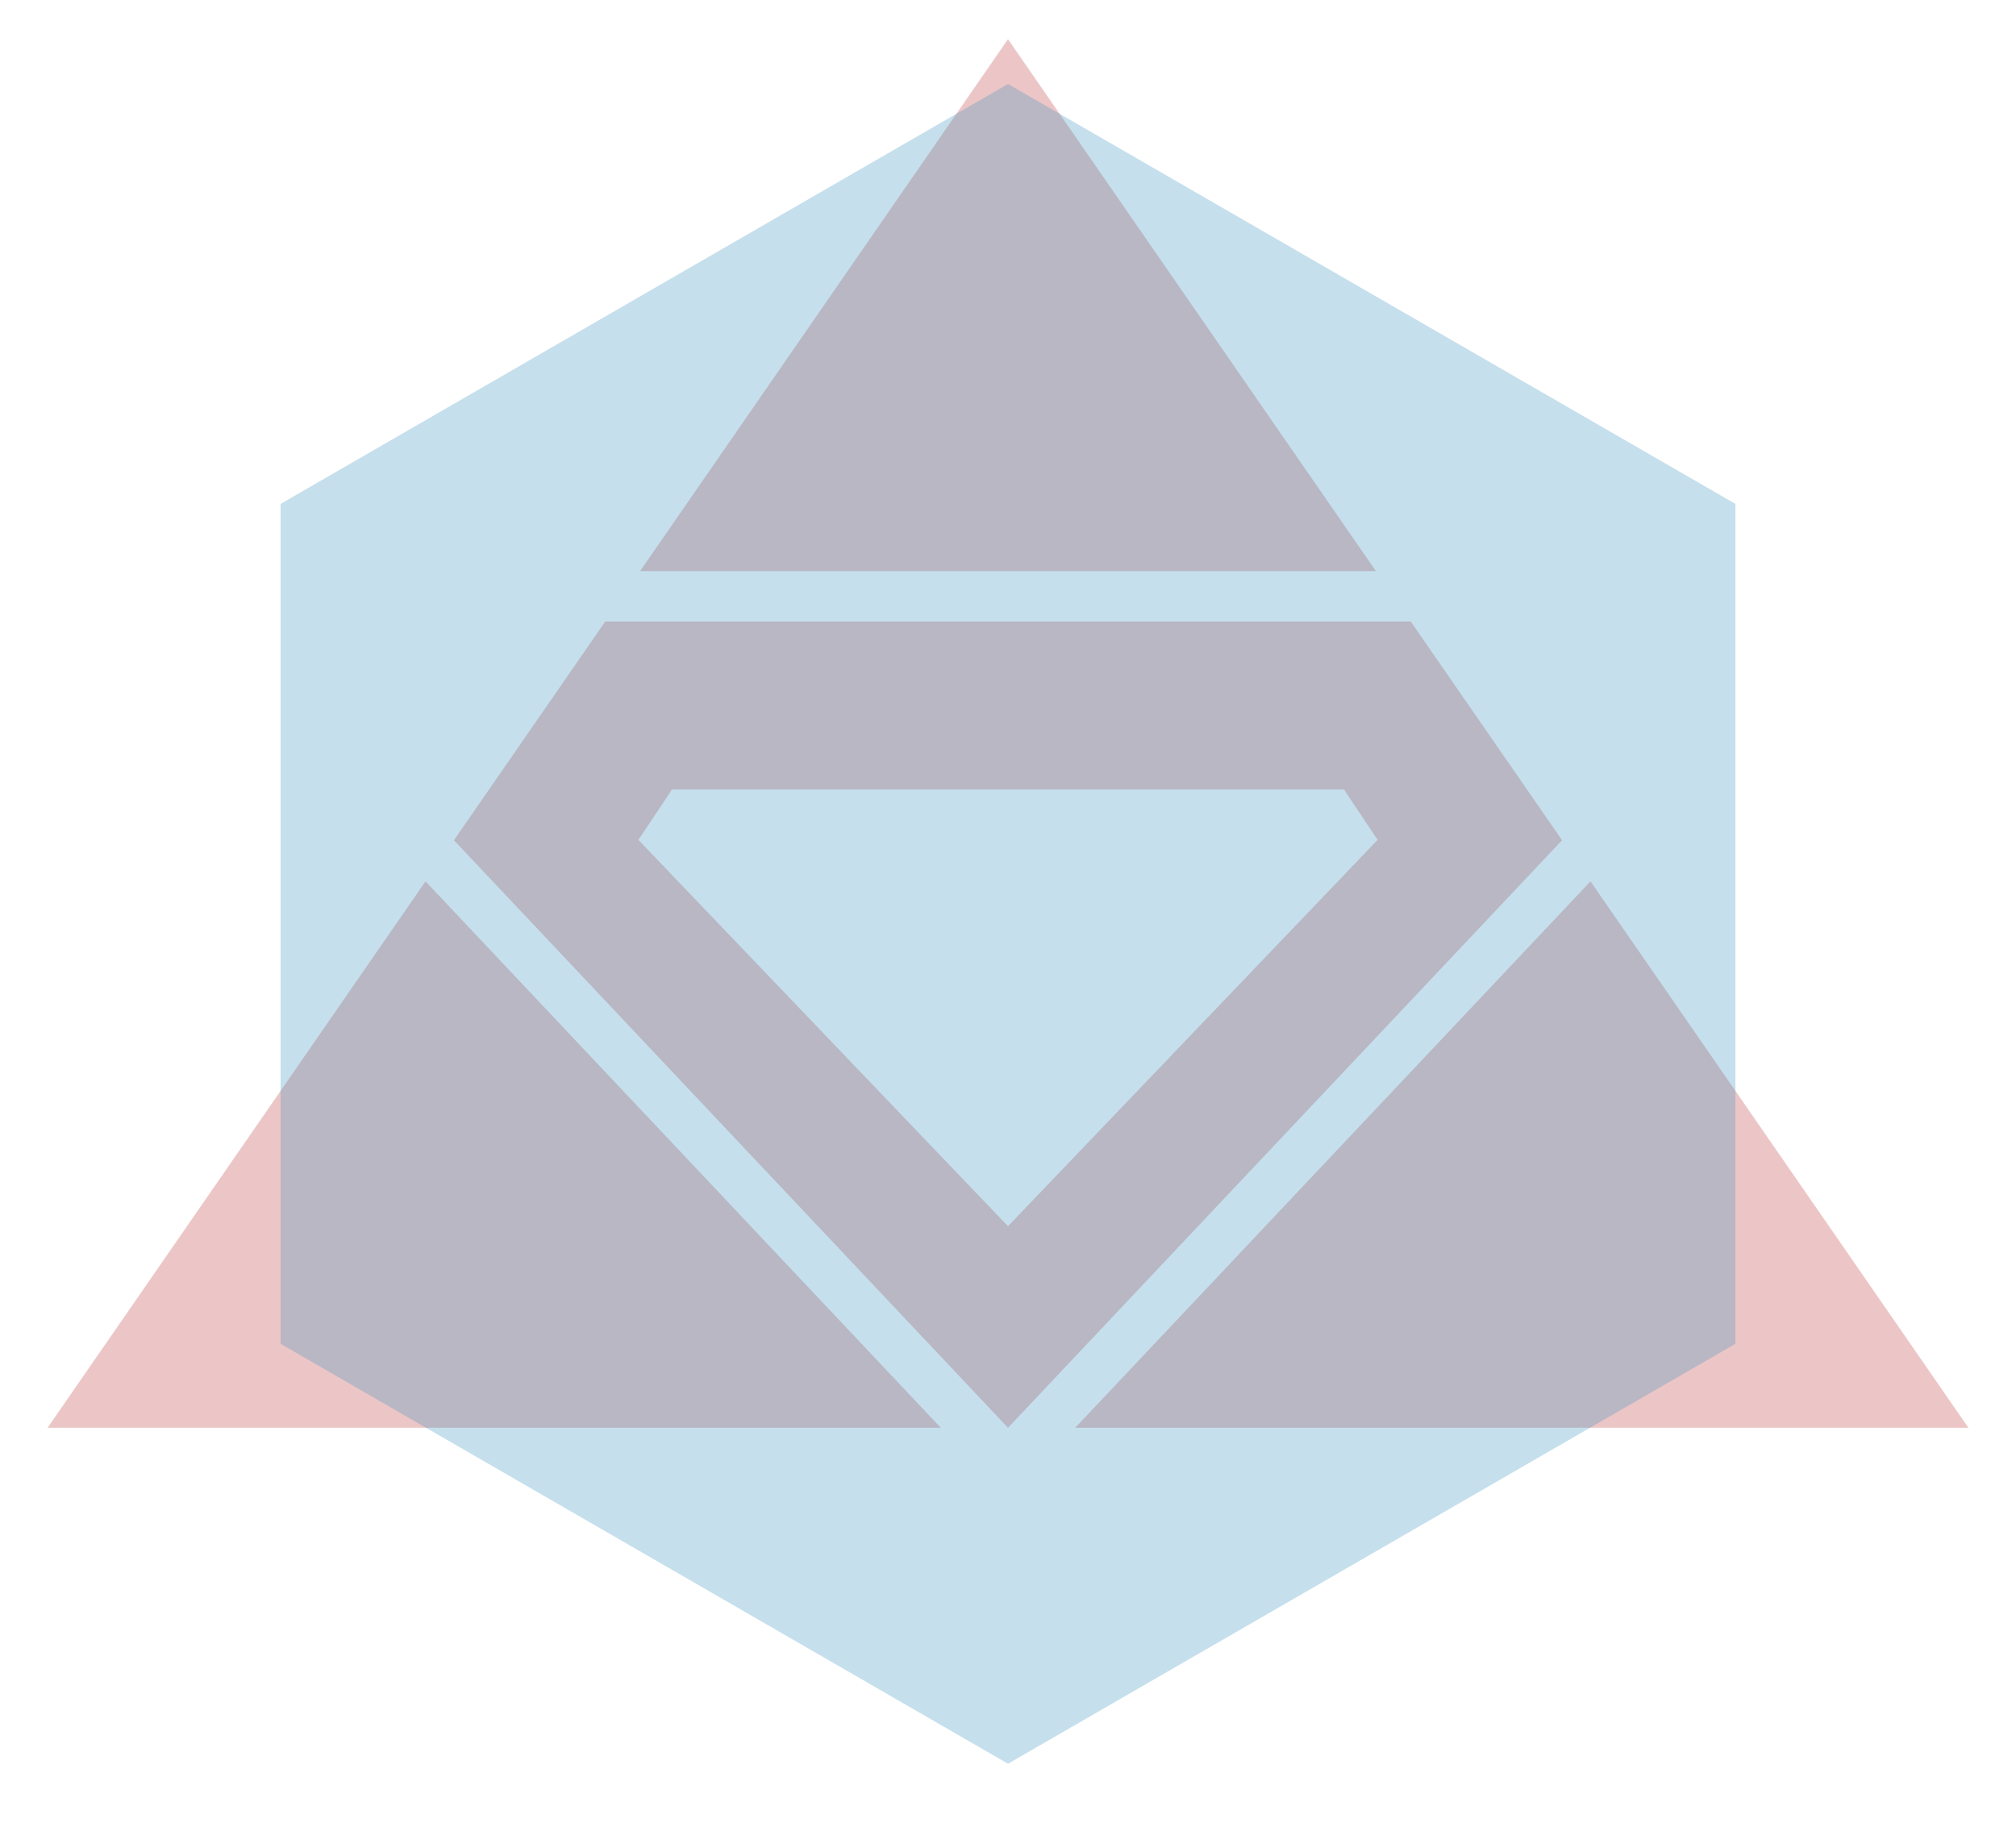
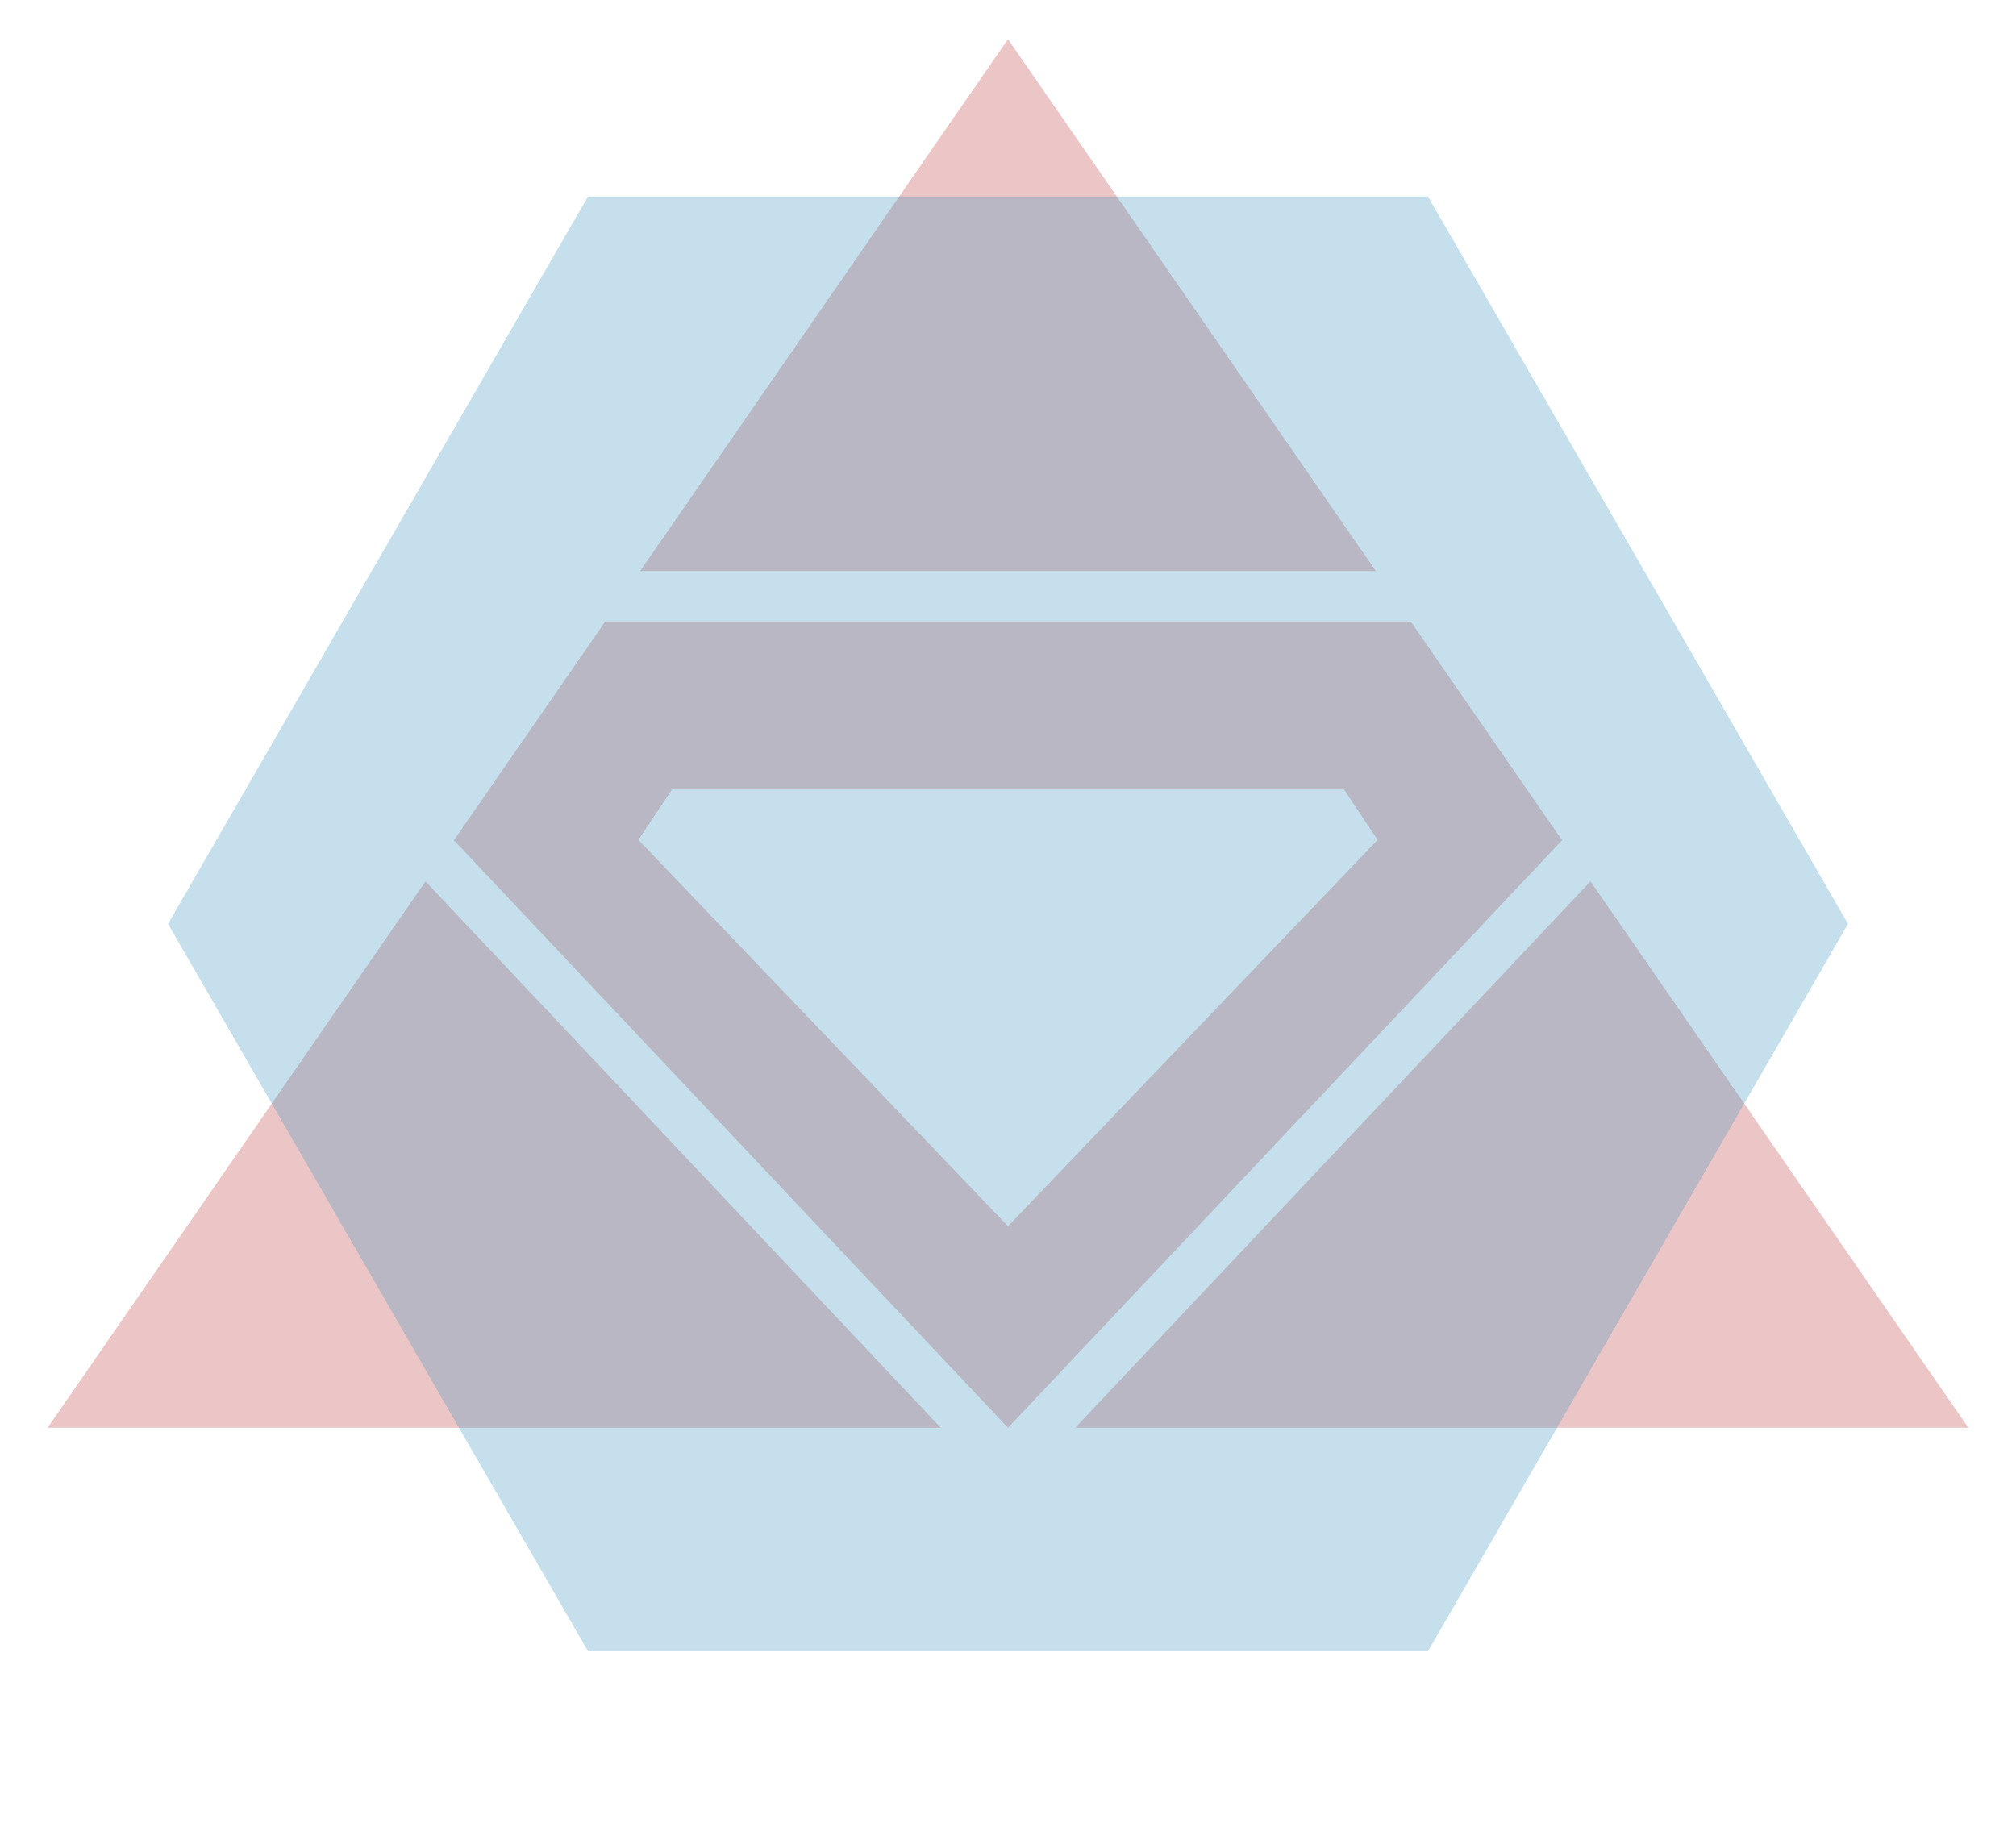
<svg xmlns="http://www.w3.org/2000/svg" viewBox="-10 -5 120 110">
  <style>
      g:not(:target) {display:none;}
      #bsb {fill:hsla(0,50%,50%,.3);}
      #mfb {fill:hsla(200,50%,50%,.3);}
    </style>
  <defs>
    <clipPath id="bsb-clip">
      <polygon points="50,-2.667 121,100 -21,100" />
    </clipPath>
  </defs>
  <g clip-path="url(#bsb-clip)" id="bsb">
    <path d="M83,45 L50,80 L17,45 L26,32 L74,32 M72,45 L70,42 L30,42 L28,45 L50,68 Z" />
    <polygon points="99,29 -99,29 50,-99" />
    <polygon points="87,45 999,80 54,80" />
    <polygon points="13,45 -999,80 46,80" />
  </g>
  <g id="mfb">
-     <polygon points="0,50 43.301,25 43.301,-25 0,-50 -43.301,-25 -43.301,25" transform="translate(50 50)" />
+     <polygon points="0,50 43.301,25 43.301,-25 0,-50 -43.301,-25 -43.301,25" transform="translate(50 50) rotate(90)" />
  </g>
</svg>
